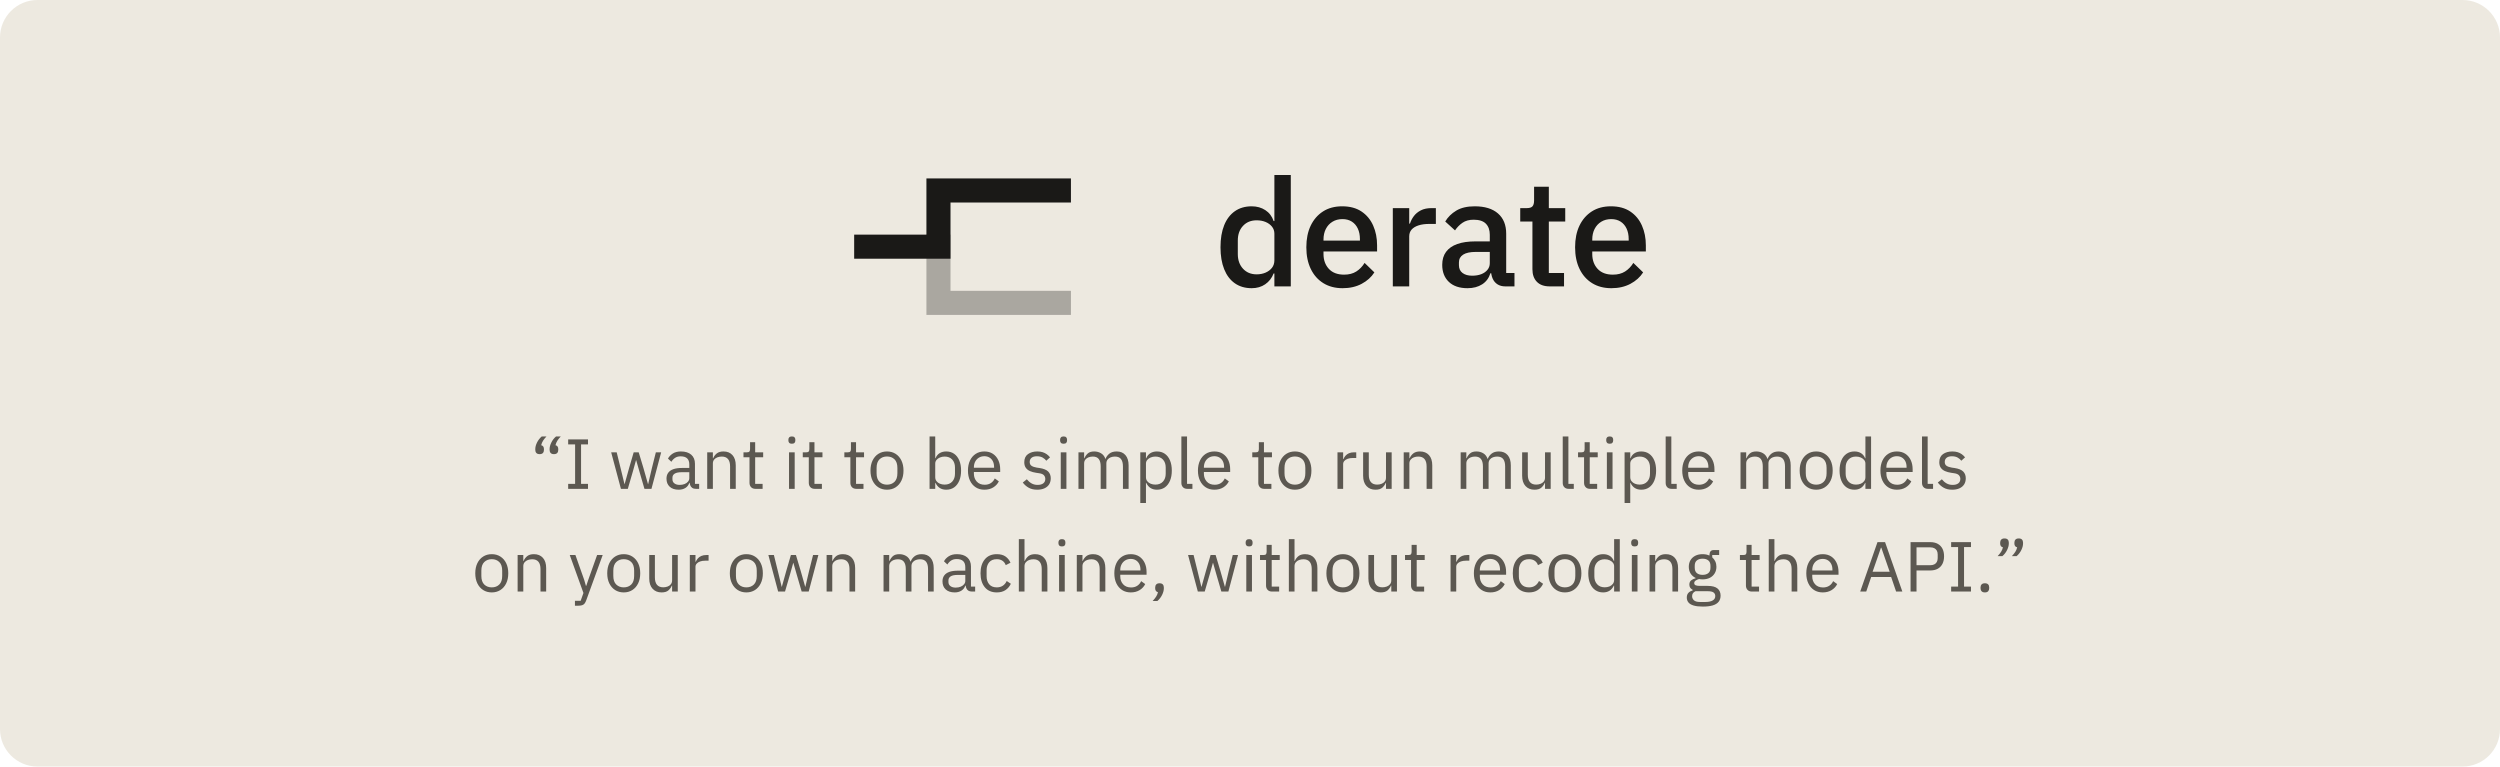
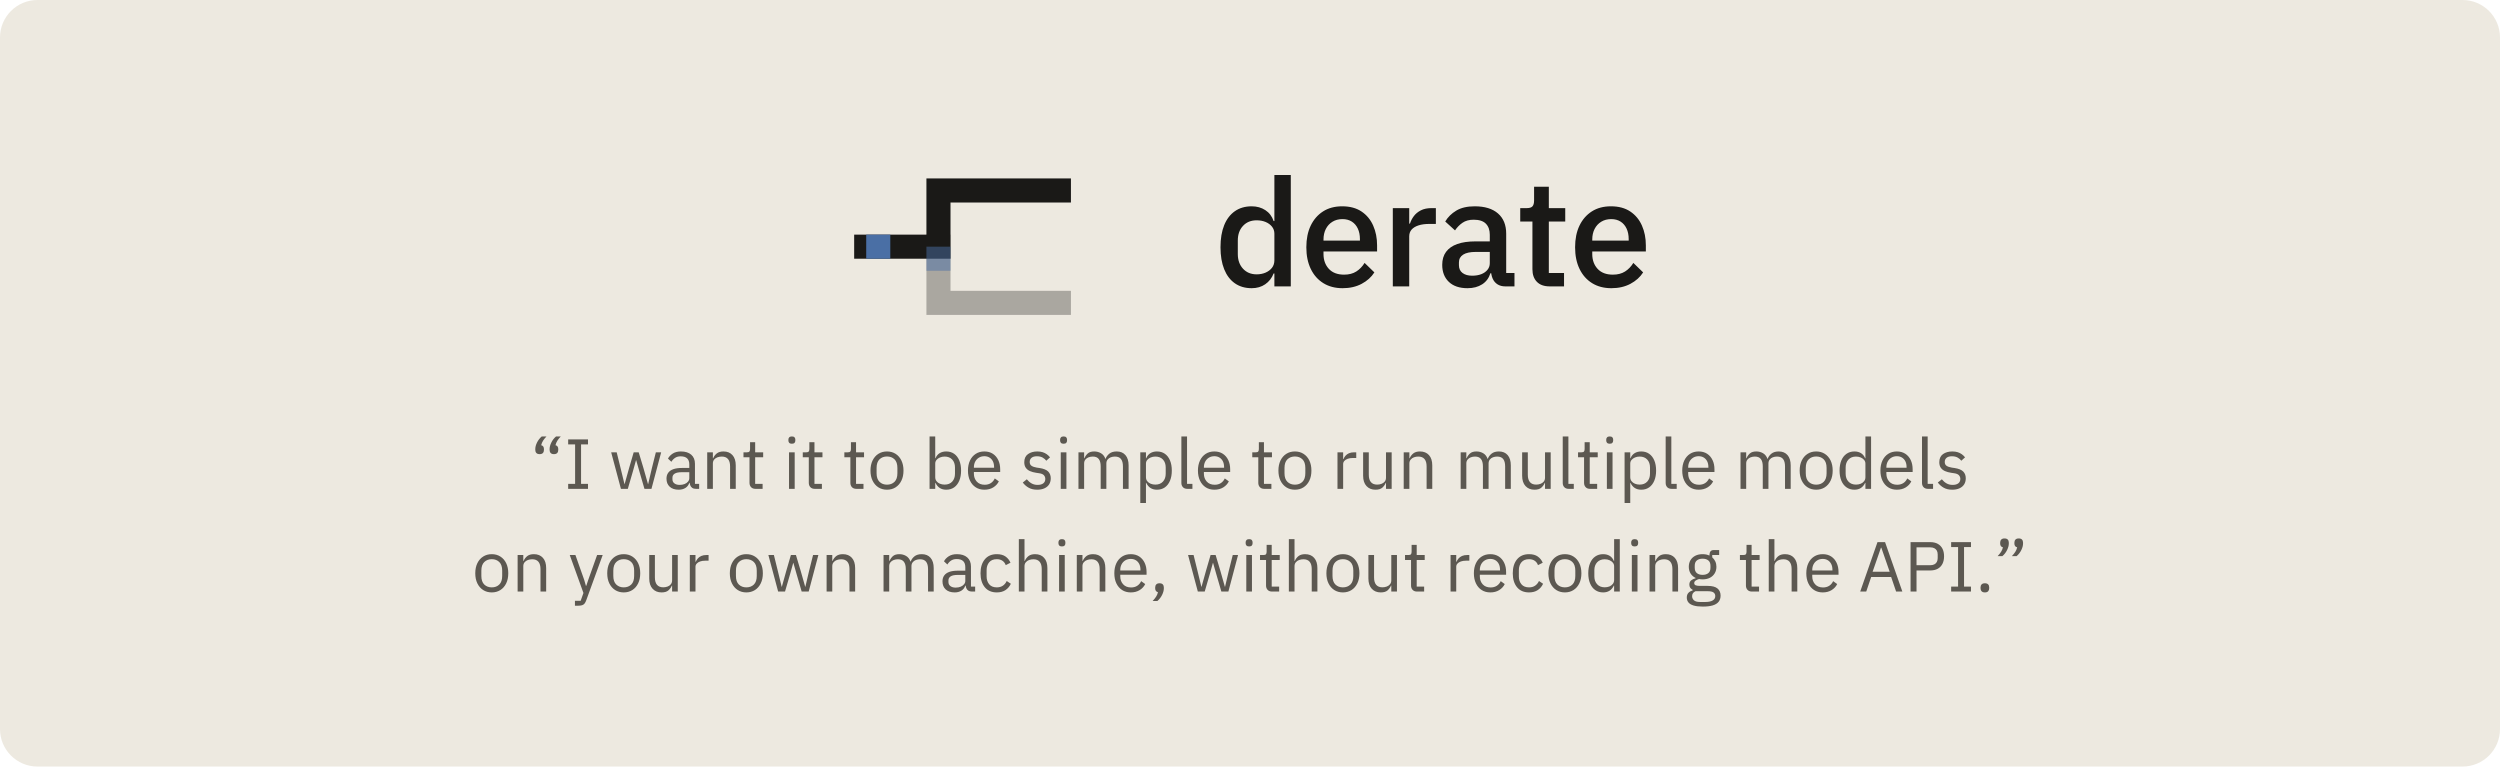
<svg xmlns="http://www.w3.org/2000/svg" viewBox="0 0 1200.0 367.95" width="1200.0" height="367.95" role="img" aria-label="derate — I want it to be simple to run multiple models on your own machine, without recoding the API.">
+   <style>@media (prefers-reduced-motion:reduce){.pulse{display:none}}</style>
  <rect width="1200.0" height="367.95" rx="18" fill="#EDE9E0" />
  <g transform="translate(410.000 84.000) scale(1.80631)">
    <g transform="translate(-5.333 -7.622) scale(1.0667)" fill="none" stroke="#1A1917" stroke-width="6" stroke-linecap="square">
      <path d="M26 25 V39 H56" opacity="0.32" />
      <path d="M8 25 H26 V11 H56" />
+       <path class="pulse" d="M26 25 V39 H56" stroke="#4A6FA5" stroke-linecap="butt" stroke-dasharray="6 44" opacity="0.5">
+         <animate attributeName="stroke-dashoffset" values="6;6;-44;-44" keyTimes="0;0.42;0.76;1" dur="5s" repeatCount="indefinite" />
+       </path>
+       <path class="pulse" d="M8 25 H26 V11 H56" stroke="#4A6FA5" stroke-linecap="butt" stroke-dasharray="6 62" opacity="1.0">
+         <animate attributeName="stroke-dashoffset" values="6;-62;-62" keyTimes="0;0.34;1" dur="5s" repeatCount="indefinite" />
+       </path>
    </g>
    <path transform="translate(95.467 29.600)" fill="#1A1917" d="M16.20 0.00V-3.44H16.00Q15.28 -1.60 13.76 -0.56Q12.24 0.48 10.16 0.48Q7.56 0.48 5.70 -0.82Q3.84 -2.12 2.86 -4.56Q1.88 -7.00 1.88 -10.40Q1.88 -13.84 2.86 -16.26Q3.84 -18.68 5.70 -19.98Q7.56 -21.28 10.16 -21.28Q12.24 -21.28 13.80 -20.26Q15.36 -19.24 16.00 -17.36H16.20V-29.60H20.56V0.00ZM11.48 -3.20Q12.80 -3.20 13.86 -3.66Q14.92 -4.12 15.56 -4.94Q16.20 -5.76 16.20 -6.96V-14.00Q16.20 -15.08 15.56 -15.88Q14.92 -16.68 13.86 -17.12Q12.80 -17.56 11.48 -17.56Q9.24 -17.56 7.86 -16.08Q6.48 -14.60 6.48 -12.20V-8.60Q6.48 -6.20 7.86 -4.70Q9.24 -3.20 11.48 -3.20ZM34.33 0.48Q31.37 0.48 29.21 -0.86Q27.05 -2.20 25.87 -4.64Q24.69 -7.08 24.69 -10.40Q24.69 -13.72 25.85 -16.14Q27.01 -18.56 29.13 -19.92Q31.25 -21.28 34.21 -21.28Q37.29 -21.28 39.35 -19.90Q41.41 -18.52 42.45 -16.16Q43.49 -13.80 43.49 -10.92V-9.28H29.25V-8.60Q29.25 -6.20 30.67 -4.66Q32.09 -3.12 34.73 -3.12Q36.65 -3.12 37.97 -3.96Q39.29 -4.80 40.17 -6.24L42.77 -3.72Q41.57 -1.84 39.39 -0.68Q37.21 0.48 34.33 0.48ZM34.29 -17.88Q32.77 -17.88 31.63 -17.18Q30.49 -16.48 29.87 -15.26Q29.25 -14.04 29.25 -12.44V-12.16H38.93V-12.56Q38.93 -14.16 38.37 -15.36Q37.81 -16.56 36.77 -17.22Q35.73 -17.88 34.29 -17.88ZM52.03 0.00H47.67V-20.80H52.03V-16.68H52.23Q52.55 -17.72 53.25 -18.66Q53.95 -19.60 55.11 -20.20Q56.27 -20.80 57.95 -20.80H59.11V-16.60H57.39Q55.67 -16.60 54.47 -16.20Q53.27 -15.80 52.65 -15.08Q52.03 -14.36 52.03 -13.28ZM80.00 0.00H77.56Q76.36 0.00 75.50 -0.54Q74.64 -1.08 74.20 -2.08Q73.76 -3.08 73.76 -4.44V-4.80L75.00 -3.48H73.60Q73.00 -1.56 71.40 -0.54Q69.80 0.48 67.52 0.48Q64.32 0.48 62.56 -1.20Q60.80 -2.88 60.80 -5.72Q60.80 -7.80 61.82 -9.18Q62.84 -10.56 64.80 -11.26Q66.76 -11.96 69.68 -11.96H73.44V-13.72Q73.44 -15.60 72.40 -16.66Q71.36 -17.72 69.16 -17.72Q67.36 -17.72 66.18 -16.90Q65.00 -16.08 64.20 -14.88L61.60 -17.24Q62.64 -19.00 64.54 -20.14Q66.44 -21.28 69.44 -21.28Q73.44 -21.28 75.62 -19.38Q77.80 -17.48 77.80 -14.00V-3.56H80.00ZM73.44 -9.16H69.76Q67.48 -9.16 66.36 -8.44Q65.24 -7.72 65.24 -6.36V-5.64Q65.24 -4.28 66.20 -3.56Q67.16 -2.84 68.76 -2.84Q70.12 -2.84 71.16 -3.24Q72.20 -3.64 72.82 -4.40Q73.44 -5.16 73.44 -6.16ZM93.17 0.00H89.37Q87.13 0.00 85.95 -1.22Q84.77 -2.44 84.77 -4.56V-17.24H81.53V-20.80H83.29Q84.37 -20.80 84.79 -21.28Q85.21 -21.76 85.21 -22.84V-26.48H89.13V-20.80H93.49V-17.24H89.13V-3.56H93.17ZM105.75 0.48Q102.79 0.48 100.63 -0.86Q98.47 -2.20 97.29 -4.64Q96.11 -7.08 96.11 -10.40Q96.11 -13.72 97.27 -16.14Q98.43 -18.56 100.55 -19.92Q102.67 -21.28 105.63 -21.28Q108.71 -21.28 110.77 -19.90Q112.83 -18.52 113.87 -16.16Q114.91 -13.80 114.91 -10.92V-9.28H100.67V-8.60Q100.67 -6.20 102.09 -4.66Q103.51 -3.12 106.15 -3.12Q108.07 -3.12 109.39 -3.96Q110.71 -4.80 111.59 -6.24L114.19 -3.72Q112.99 -1.84 110.81 -0.68Q108.63 0.48 105.75 0.48ZM105.71 -17.88Q104.19 -17.88 103.05 -17.18Q101.91 -16.48 101.29 -15.26Q100.67 -14.04 100.67 -12.44V-12.16H110.35V-12.56Q110.35 -14.16 109.79 -15.36Q109.23 -16.56 108.19 -17.22Q107.15 -17.88 105.71 -17.88Z" />
  </g>
  <path transform="translate(254.53 234.65)" fill="#5C5851" d="M4.49 -16.66Q3.43 -16.66 2.92 -17.22Q2.41 -17.78 2.41 -18.67V-19.14Q2.41 -20.54 3.23 -22.22Q4.05 -23.90 5.51 -25.16H7.79Q6.77 -24.11 6.14 -23.12Q5.51 -22.13 5.24 -20.94Q5.92 -20.81 6.24 -20.32Q6.56 -19.82 6.56 -19.14V-18.67Q6.56 -17.78 6.07 -17.22Q5.58 -16.66 4.49 -16.66ZM11.36 -16.66Q10.30 -16.66 9.79 -17.22Q9.28 -17.78 9.28 -18.67V-19.14Q9.28 -20.54 10.10 -22.22Q10.91 -23.90 12.38 -25.16H14.65Q13.63 -24.11 13.01 -23.12Q12.38 -22.13 12.10 -20.94Q12.78 -20.81 13.11 -20.32Q13.43 -19.82 13.43 -19.14V-18.67Q13.43 -17.78 12.94 -17.22Q12.44 -16.66 11.36 -16.66ZM27.71 0.00H18.19V-2.38H21.52V-21.35H18.19V-23.73H27.71V-21.35H24.38V-2.38H27.71ZM43.52 0.00 38.83 -17.54H41.48L43.35 -9.96L45.22 -2.28H45.29L47.43 -9.96L49.64 -17.54H52.05L54.33 -9.96L56.51 -2.28H56.58L58.38 -9.96L60.28 -17.54H62.83L58.17 0.00H54.81L52.36 -8.43L50.83 -13.77H50.76L49.27 -8.43L46.82 0.00ZM81.06 0.00H79.53Q78.44 0.00 77.76 -0.46Q77.08 -0.92 76.77 -1.73Q76.47 -2.55 76.47 -3.60V-3.84L77.52 -2.86H76.33Q75.79 -1.26 74.44 -0.42Q73.10 0.41 71.26 0.41Q68.48 0.41 66.93 -1.02Q65.38 -2.45 65.38 -4.90Q65.38 -6.56 66.20 -7.70Q67.01 -8.84 68.66 -9.44Q70.31 -10.03 72.86 -10.03H76.33V-11.76Q76.33 -13.63 75.31 -14.62Q74.29 -15.61 72.18 -15.61Q70.62 -15.61 69.53 -14.89Q68.44 -14.18 67.73 -12.99L66.10 -14.52Q66.81 -15.91 68.37 -16.93Q69.94 -17.95 72.32 -17.95Q75.48 -17.95 77.27 -16.39Q79.05 -14.82 79.05 -12.04V-2.38H81.06ZM76.33 -7.99H72.73Q70.41 -7.99 69.33 -7.31Q68.24 -6.63 68.24 -5.34V-4.62Q68.24 -3.33 69.19 -2.62Q70.14 -1.90 71.71 -1.90Q73.07 -1.90 74.10 -2.33Q75.14 -2.75 75.73 -3.49Q76.33 -4.22 76.33 -5.10ZM87.65 0.00H84.93V-17.54H87.65V-14.69H87.79Q88.43 -16.18 89.61 -17.07Q90.78 -17.95 92.75 -17.95Q95.47 -17.95 97.05 -16.20Q98.63 -14.45 98.63 -11.25V0.00H95.91V-10.78Q95.91 -13.12 94.91 -14.31Q93.91 -15.50 91.94 -15.50Q90.85 -15.50 89.86 -15.15Q88.88 -14.79 88.26 -14.04Q87.65 -13.29 87.65 -12.17ZM111.52 0.00H108.12Q106.73 0.00 105.98 -0.82Q105.23 -1.63 105.23 -2.89V-15.16H102.34V-17.54H103.97Q104.86 -17.54 105.18 -17.90Q105.50 -18.26 105.50 -19.14V-22.41H107.95V-17.54H111.79V-15.16H107.95V-2.38H111.52ZM125.56 -21.66Q124.71 -21.66 124.30 -22.08Q123.90 -22.51 123.90 -23.19V-23.63Q123.90 -24.31 124.30 -24.73Q124.71 -25.16 125.56 -25.16Q126.45 -25.16 126.84 -24.73Q127.23 -24.31 127.23 -23.63V-23.19Q127.23 -22.51 126.84 -22.08Q126.45 -21.66 125.56 -21.66ZM124.20 0.00V-17.54H126.92V0.00ZM139.98 0.00H136.58Q135.18 0.00 134.44 -0.82Q133.69 -1.63 133.69 -2.89V-15.16H130.80V-17.54H132.43Q133.31 -17.54 133.64 -17.90Q133.96 -18.26 133.96 -19.14V-22.41H136.41V-17.54H140.25V-15.16H136.41V-2.38H139.98ZM159.94 0.00H156.54Q155.14 0.00 154.39 -0.82Q153.65 -1.63 153.65 -2.89V-15.16H150.76V-17.54H152.39Q153.27 -17.54 153.60 -17.90Q153.92 -18.26 153.92 -19.14V-22.41H156.37V-17.54H160.21V-15.16H156.37V-2.38H159.94ZM171.22 0.41Q168.88 0.41 167.09 -0.73Q165.31 -1.87 164.31 -3.93Q163.30 -5.98 163.30 -8.77Q163.30 -11.56 164.31 -13.62Q165.31 -15.67 167.09 -16.81Q168.88 -17.95 171.22 -17.95Q173.57 -17.95 175.36 -16.81Q177.14 -15.67 178.14 -13.62Q179.15 -11.56 179.15 -8.77Q179.15 -5.98 178.14 -3.93Q177.14 -1.87 175.36 -0.73Q173.57 0.41 171.22 0.41ZM171.22 -2.01Q173.43 -2.01 174.83 -3.37Q176.22 -4.73 176.22 -7.51V-10.03Q176.22 -12.82 174.83 -14.18Q173.43 -15.54 171.22 -15.54Q169.05 -15.54 167.64 -14.18Q166.23 -12.82 166.23 -10.03V-7.51Q166.23 -4.73 167.64 -3.37Q169.05 -2.01 171.22 -2.01ZM191.66 0.00V-25.16H194.38V-14.69H194.51Q195.19 -16.35 196.52 -17.15Q197.85 -17.95 199.65 -17.95Q201.86 -17.95 203.46 -16.83Q205.05 -15.71 205.92 -13.65Q206.79 -11.59 206.79 -8.77Q206.79 -5.98 205.92 -3.91Q205.05 -1.84 203.46 -0.71Q201.86 0.41 199.65 0.41Q197.85 0.41 196.57 -0.41Q195.30 -1.22 194.51 -2.86H194.38V0.00ZM198.90 -2.04Q201.21 -2.04 202.54 -3.49Q203.86 -4.93 203.86 -7.28V-10.27Q203.86 -12.61 202.54 -14.06Q201.21 -15.50 198.90 -15.50Q197.68 -15.50 196.64 -15.06Q195.60 -14.62 194.99 -13.87Q194.38 -13.12 194.38 -12.14V-5.61Q194.38 -4.49 194.99 -3.69Q195.60 -2.89 196.64 -2.46Q197.68 -2.04 198.90 -2.04ZM217.97 0.41Q215.59 0.41 213.83 -0.73Q212.06 -1.87 211.07 -3.93Q210.09 -5.98 210.09 -8.77Q210.09 -11.56 211.07 -13.62Q212.06 -15.67 213.83 -16.81Q215.59 -17.95 217.97 -17.95Q220.32 -17.95 222.02 -16.85Q223.72 -15.74 224.64 -13.80Q225.56 -11.87 225.56 -9.38V-8.09H212.94V-7.28Q212.94 -5.00 214.32 -3.49Q215.70 -1.97 218.14 -1.97Q219.81 -1.97 221.05 -2.75Q222.29 -3.54 222.97 -5.00L224.91 -3.60Q224.06 -1.84 222.26 -0.71Q220.46 0.41 217.97 0.41ZM217.97 -15.67Q216.51 -15.67 215.37 -14.99Q214.23 -14.31 213.59 -13.11Q212.94 -11.90 212.94 -10.37V-10.13H222.63V-10.51Q222.63 -12.07 222.05 -13.23Q221.48 -14.38 220.42 -15.03Q219.37 -15.67 217.97 -15.67ZM243.34 0.41Q240.92 0.41 239.26 -0.53Q237.59 -1.46 236.40 -3.03L238.34 -4.59Q239.36 -3.33 240.62 -2.62Q241.88 -1.90 243.54 -1.90Q245.28 -1.90 246.25 -2.65Q247.21 -3.40 247.21 -4.76Q247.21 -5.78 246.55 -6.53Q245.89 -7.28 244.15 -7.51L242.76 -7.72Q241.16 -7.96 239.87 -8.52Q238.58 -9.08 237.85 -10.12Q237.12 -11.15 237.12 -12.78Q237.12 -15.40 238.90 -16.68Q240.69 -17.95 243.37 -17.95Q244.80 -17.95 245.91 -17.61Q247.01 -17.27 247.89 -16.64Q248.78 -16.01 249.49 -15.13L247.69 -13.50Q247.11 -14.31 245.99 -14.98Q244.87 -15.64 243.17 -15.64Q241.50 -15.64 240.62 -14.91Q239.73 -14.18 239.73 -12.92Q239.73 -11.66 240.60 -11.07Q241.47 -10.47 243.10 -10.20L244.46 -10.00Q247.38 -9.55 248.61 -8.31Q249.83 -7.07 249.83 -5.07Q249.83 -3.37 249.05 -2.14Q248.27 -0.92 246.81 -0.26Q245.34 0.41 243.34 0.41ZM255.99 -21.66Q255.14 -21.66 254.73 -22.08Q254.32 -22.51 254.32 -23.19V-23.63Q254.32 -24.31 254.73 -24.73Q255.14 -25.16 255.99 -25.16Q256.87 -25.16 257.26 -24.73Q257.65 -24.31 257.65 -23.63V-23.19Q257.65 -22.51 257.26 -22.08Q256.87 -21.66 255.99 -21.66ZM254.63 0.00V-17.54H257.35V0.00ZM265.85 0.00H263.13V-17.54H265.85V-14.69H265.98Q266.56 -16.05 267.61 -17.00Q268.67 -17.95 270.71 -17.95Q272.44 -17.95 273.90 -17.12Q275.37 -16.29 276.08 -14.38H276.15Q276.62 -15.81 277.93 -16.88Q279.24 -17.95 281.49 -17.95Q284.17 -17.95 285.68 -16.20Q287.20 -14.45 287.20 -11.25V0.00H284.48V-10.78Q284.48 -13.09 283.56 -14.30Q282.64 -15.50 280.64 -15.50Q279.58 -15.50 278.63 -15.15Q277.68 -14.79 277.10 -14.04Q276.52 -13.29 276.52 -12.17V0.00H273.80V-10.78Q273.80 -13.12 272.88 -14.31Q271.97 -15.50 270.03 -15.50Q268.97 -15.50 268.00 -15.15Q267.04 -14.79 266.44 -14.04Q265.85 -13.29 265.85 -12.17ZM292.81 6.80V-17.54H295.53V-14.69H295.66Q296.34 -16.35 297.67 -17.15Q299.00 -17.95 300.80 -17.95Q303.01 -17.95 304.61 -16.83Q306.20 -15.71 307.07 -13.65Q307.94 -11.59 307.94 -8.77Q307.94 -5.98 307.07 -3.91Q306.20 -1.84 304.61 -0.71Q303.01 0.41 300.80 0.41Q299.00 0.41 297.72 -0.41Q296.45 -1.22 295.66 -2.86H295.53V6.80ZM300.05 -2.04Q302.36 -2.04 303.69 -3.49Q305.01 -4.93 305.01 -7.28V-10.27Q305.01 -12.61 303.69 -14.06Q302.36 -15.50 300.05 -15.50Q298.83 -15.50 297.79 -15.06Q296.75 -14.62 296.14 -13.87Q295.53 -13.12 295.53 -12.14V-5.61Q295.53 -4.49 296.14 -3.69Q296.75 -2.89 297.79 -2.46Q298.83 -2.04 300.05 -2.04ZM317.83 0.00H315.42Q314.02 0.00 313.28 -0.80Q312.53 -1.60 312.53 -2.82V-25.16H315.25V-2.38H317.83ZM328.37 0.41Q325.99 0.41 324.22 -0.73Q322.46 -1.87 321.47 -3.93Q320.48 -5.98 320.48 -8.77Q320.48 -11.56 321.47 -13.62Q322.46 -15.67 324.22 -16.81Q325.99 -17.95 328.37 -17.95Q330.72 -17.95 332.42 -16.85Q334.12 -15.74 335.04 -13.80Q335.95 -11.87 335.95 -9.38V-8.09H323.34V-7.28Q323.34 -5.00 324.72 -3.49Q326.09 -1.97 328.54 -1.97Q330.21 -1.97 331.45 -2.75Q332.69 -3.54 333.37 -5.00L335.31 -3.60Q334.46 -1.84 332.66 -0.71Q330.85 0.41 328.37 0.41ZM328.37 -15.67Q326.91 -15.67 325.77 -14.99Q324.63 -14.31 323.99 -13.11Q323.34 -11.90 323.34 -10.37V-10.13H333.03V-10.51Q333.03 -12.07 332.45 -13.23Q331.87 -14.38 330.82 -15.03Q329.77 -15.67 328.37 -15.67ZM355.74 0.00H352.34Q350.95 0.00 350.20 -0.82Q349.45 -1.63 349.45 -2.89V-15.16H346.56V-17.54H348.19Q349.08 -17.54 349.40 -17.90Q349.72 -18.26 349.72 -19.14V-22.41H352.17V-17.54H356.01V-15.16H352.17V-2.38H355.74ZM367.03 0.41Q364.68 0.41 362.90 -0.73Q361.11 -1.87 360.11 -3.93Q359.11 -5.98 359.11 -8.77Q359.11 -11.56 360.11 -13.62Q361.11 -15.67 362.90 -16.81Q364.68 -17.95 367.03 -17.95Q369.38 -17.95 371.16 -16.81Q372.95 -15.67 373.95 -13.62Q374.95 -11.56 374.95 -8.77Q374.95 -5.98 373.95 -3.93Q372.95 -1.87 371.16 -0.73Q369.38 0.41 367.03 0.41ZM367.03 -2.01Q369.24 -2.01 370.63 -3.37Q372.03 -4.73 372.03 -7.51V-10.03Q372.03 -12.82 370.63 -14.18Q369.24 -15.54 367.03 -15.54Q364.85 -15.54 363.44 -14.18Q362.03 -12.82 362.03 -10.03V-7.51Q362.03 -4.73 363.44 -3.37Q364.85 -2.01 367.03 -2.01ZM390.18 0.00H387.46V-17.54H390.18V-14.31H390.35Q390.66 -15.16 391.31 -15.90Q391.95 -16.63 392.97 -17.09Q393.99 -17.54 395.42 -17.54H396.47V-14.82H394.88Q393.41 -14.82 392.36 -14.43Q391.31 -14.04 390.75 -13.40Q390.18 -12.75 390.18 -11.90ZM410.75 0.00V-2.86H410.62Q410.11 -1.60 409.00 -0.59Q407.90 0.41 405.69 0.41Q403.00 0.41 401.39 -1.34Q399.77 -3.09 399.77 -6.29V-17.54H402.49V-6.77Q402.49 -4.42 403.51 -3.23Q404.53 -2.04 406.50 -2.04Q407.59 -2.04 408.56 -2.40Q409.53 -2.75 410.14 -3.50Q410.75 -4.25 410.75 -5.41V-17.54H413.47V0.00ZM421.97 0.00H419.25V-17.54H421.97V-14.69H422.11Q422.76 -16.18 423.93 -17.07Q425.10 -17.95 427.07 -17.95Q429.79 -17.95 431.38 -16.20Q432.96 -14.45 432.96 -11.25V0.00H430.24V-10.78Q430.24 -13.12 429.23 -14.31Q428.23 -15.50 426.26 -15.50Q425.17 -15.50 424.18 -15.15Q423.20 -14.79 422.59 -14.04Q421.97 -13.29 421.97 -12.17ZM449.31 0.00H446.59V-17.54H449.31V-14.69H449.45Q450.02 -16.05 451.08 -17.00Q452.13 -17.95 454.17 -17.95Q455.91 -17.95 457.37 -17.12Q458.83 -16.29 459.54 -14.38H459.61Q460.09 -15.81 461.40 -16.88Q462.71 -17.95 464.95 -17.95Q467.64 -17.95 469.15 -16.20Q470.66 -14.45 470.66 -11.25V0.00H467.94V-10.78Q467.94 -13.09 467.02 -14.30Q466.11 -15.50 464.10 -15.50Q463.05 -15.50 462.09 -15.15Q461.14 -14.79 460.56 -14.04Q459.99 -13.29 459.99 -12.17V0.00H457.27V-10.78Q457.27 -13.12 456.35 -14.31Q455.43 -15.50 453.49 -15.50Q452.44 -15.50 451.47 -15.15Q450.50 -14.79 449.91 -14.04Q449.31 -13.29 449.31 -12.17ZM487.08 0.00V-2.86H486.95Q486.44 -1.60 485.33 -0.59Q484.23 0.41 482.02 0.41Q479.33 0.41 477.72 -1.34Q476.10 -3.09 476.10 -6.29V-17.54H478.82V-6.77Q478.82 -4.42 479.84 -3.23Q480.86 -2.04 482.83 -2.04Q483.92 -2.04 484.89 -2.40Q485.86 -2.75 486.47 -3.50Q487.08 -4.25 487.08 -5.41V-17.54H489.80V0.00ZM500.89 0.00H498.47Q497.08 0.00 496.33 -0.80Q495.58 -1.60 495.58 -2.82V-25.16H498.30V-2.38H500.89ZM512.11 0.00H508.71Q507.31 0.00 506.57 -0.82Q505.82 -1.63 505.82 -2.89V-15.16H502.93V-17.54H504.56Q505.44 -17.54 505.77 -17.90Q506.09 -18.26 506.09 -19.14V-22.41H508.54V-17.54H512.38V-15.16H508.54V-2.38H512.11ZM518.13 -21.66Q517.28 -21.66 516.87 -22.08Q516.46 -22.51 516.46 -23.19V-23.63Q516.46 -24.31 516.87 -24.73Q517.28 -25.16 518.13 -25.16Q519.01 -25.16 519.40 -24.73Q519.79 -24.31 519.79 -23.63V-23.19Q519.79 -22.51 519.40 -22.08Q519.01 -21.66 518.13 -21.66ZM516.77 0.00V-17.54H519.49V0.00ZM525.27 6.80V-17.54H527.99V-14.69H528.12Q528.80 -16.35 530.13 -17.15Q531.45 -17.95 533.26 -17.95Q535.47 -17.95 537.06 -16.83Q538.66 -15.71 539.53 -13.65Q540.40 -11.59 540.40 -8.77Q540.40 -5.98 539.53 -3.91Q538.66 -1.84 537.06 -0.71Q535.47 0.41 533.26 0.41Q531.45 0.41 530.18 -0.41Q528.90 -1.22 528.12 -2.86H527.99V6.80ZM532.51 -2.04Q534.82 -2.04 536.15 -3.49Q537.47 -4.93 537.47 -7.28V-10.27Q537.47 -12.61 536.15 -14.06Q534.82 -15.50 532.51 -15.50Q531.28 -15.50 530.25 -15.06Q529.21 -14.62 528.60 -13.87Q527.99 -13.12 527.99 -12.14V-5.61Q527.99 -4.49 528.60 -3.69Q529.21 -2.89 530.25 -2.46Q531.28 -2.04 532.51 -2.04ZM550.29 0.00H547.88Q546.48 0.00 545.73 -0.80Q544.99 -1.60 544.99 -2.82V-25.16H547.71V-2.38H550.29ZM560.83 0.41Q558.45 0.41 556.68 -0.73Q554.91 -1.87 553.93 -3.93Q552.94 -5.98 552.94 -8.77Q552.94 -11.56 553.93 -13.62Q554.91 -15.67 556.68 -16.81Q558.45 -17.95 560.83 -17.95Q563.18 -17.95 564.88 -16.85Q566.58 -15.74 567.49 -13.80Q568.41 -11.87 568.41 -9.38V-8.09H555.80V-7.28Q555.80 -5.00 557.18 -3.49Q558.55 -1.97 561.00 -1.97Q562.67 -1.97 563.91 -2.75Q565.15 -3.54 565.83 -5.00L567.77 -3.60Q566.92 -1.84 565.11 -0.71Q563.31 0.41 560.83 0.41ZM560.83 -15.67Q559.37 -15.67 558.23 -14.99Q557.09 -14.31 556.44 -13.11Q555.80 -11.90 555.80 -10.37V-10.13H565.49V-10.51Q565.49 -12.07 564.91 -13.23Q564.33 -14.38 563.28 -15.03Q562.22 -15.67 560.83 -15.67ZM583.64 0.00H580.92V-17.54H583.64V-14.69H583.78Q584.36 -16.05 585.41 -17.00Q586.47 -17.95 588.51 -17.95Q590.24 -17.95 591.70 -17.12Q593.16 -16.29 593.88 -14.38H593.95Q594.42 -15.81 595.73 -16.88Q597.04 -17.95 599.28 -17.95Q601.97 -17.95 603.48 -16.20Q605.00 -14.45 605.00 -11.25V0.00H602.28V-10.78Q602.28 -13.09 601.36 -14.30Q600.44 -15.50 598.43 -15.50Q597.38 -15.50 596.43 -15.15Q595.48 -14.79 594.90 -14.04Q594.32 -13.29 594.32 -12.17V0.00H591.60V-10.78Q591.60 -13.12 590.68 -14.31Q589.76 -15.50 587.83 -15.50Q586.77 -15.50 585.80 -15.15Q584.83 -14.79 584.24 -14.04Q583.64 -13.29 583.64 -12.17ZM617.24 0.41Q614.89 0.41 613.11 -0.73Q611.32 -1.87 610.32 -3.93Q609.31 -5.98 609.31 -8.77Q609.31 -11.56 610.32 -13.62Q611.32 -15.67 613.11 -16.81Q614.89 -17.95 617.24 -17.95Q619.58 -17.95 621.37 -16.81Q623.15 -15.67 624.16 -13.62Q625.16 -11.56 625.16 -8.77Q625.16 -5.98 624.16 -3.93Q623.15 -1.87 621.37 -0.73Q619.58 0.41 617.24 0.41ZM617.24 -2.01Q619.45 -2.01 620.84 -3.37Q622.23 -4.73 622.23 -7.51V-10.03Q622.23 -12.82 620.84 -14.18Q619.45 -15.54 617.24 -15.54Q615.06 -15.54 613.65 -14.18Q612.24 -12.82 612.24 -10.03V-7.51Q612.24 -4.73 613.65 -3.37Q615.06 -2.01 617.24 -2.01ZM640.87 0.00V-2.86H640.73Q639.95 -1.22 638.67 -0.41Q637.40 0.41 635.60 0.41Q633.42 0.41 631.81 -0.71Q630.19 -1.84 629.32 -3.91Q628.46 -5.98 628.46 -8.77Q628.46 -11.59 629.32 -13.65Q630.19 -15.71 631.81 -16.83Q633.42 -17.95 635.60 -17.95Q637.40 -17.95 638.72 -17.15Q640.05 -16.35 640.73 -14.69H640.87V-25.16H643.59V0.00ZM636.34 -2.04Q637.60 -2.04 638.62 -2.46Q639.64 -2.89 640.25 -3.69Q640.87 -4.49 640.87 -5.61V-12.14Q640.87 -13.12 640.25 -13.87Q639.64 -14.62 638.62 -15.06Q637.60 -15.50 636.34 -15.50Q634.07 -15.50 632.72 -14.06Q631.38 -12.61 631.38 -10.27V-7.28Q631.38 -4.93 632.72 -3.49Q634.07 -2.04 636.34 -2.04ZM655.96 0.41Q653.58 0.41 651.81 -0.73Q650.05 -1.87 649.06 -3.93Q648.07 -5.98 648.07 -8.77Q648.07 -11.56 649.06 -13.62Q650.05 -15.67 651.81 -16.81Q653.58 -17.95 655.96 -17.95Q658.31 -17.95 660.01 -16.85Q661.71 -15.74 662.63 -13.80Q663.54 -11.87 663.54 -9.38V-8.09H650.93V-7.28Q650.93 -5.00 652.31 -3.49Q653.68 -1.97 656.13 -1.97Q657.80 -1.97 659.04 -2.75Q660.28 -3.54 660.96 -5.00L662.90 -3.60Q662.05 -1.84 660.25 -0.71Q658.44 0.41 655.96 0.41ZM655.96 -15.67Q654.50 -15.67 653.36 -14.99Q652.22 -14.31 651.58 -13.11Q650.93 -11.90 650.93 -10.37V-10.13H660.62V-10.51Q660.62 -12.07 660.04 -13.23Q659.46 -14.38 658.41 -15.03Q657.36 -15.67 655.96 -15.67ZM673.34 0.00H670.92Q669.53 0.00 668.78 -0.80Q668.03 -1.60 668.03 -2.82V-25.16H670.75V-2.38H673.34ZM682.55 0.41Q680.14 0.41 678.47 -0.53Q676.80 -1.46 675.61 -3.03L677.55 -4.59Q678.57 -3.33 679.83 -2.62Q681.09 -1.90 682.75 -1.90Q684.49 -1.90 685.46 -2.65Q686.43 -3.40 686.43 -4.76Q686.43 -5.78 685.76 -6.53Q685.10 -7.28 683.37 -7.51L681.97 -7.72Q680.37 -7.96 679.08 -8.52Q677.79 -9.08 677.06 -10.12Q676.33 -11.15 676.33 -12.78Q676.33 -15.40 678.11 -16.68Q679.90 -17.95 682.58 -17.95Q684.01 -17.95 685.12 -17.61Q686.22 -17.27 687.11 -16.64Q687.99 -16.01 688.70 -15.13L686.90 -13.50Q686.32 -14.31 685.20 -14.98Q684.08 -15.64 682.38 -15.64Q680.71 -15.64 679.83 -14.91Q678.95 -14.18 678.95 -12.92Q678.95 -11.66 679.81 -11.07Q680.68 -10.47 682.31 -10.20L683.67 -10.00Q686.60 -9.55 687.82 -8.31Q689.04 -7.07 689.04 -5.07Q689.04 -3.37 688.26 -2.14Q687.48 -0.92 686.02 -0.26Q684.56 0.41 682.55 0.41Z" />
  <path transform="translate(226.53 283.95)" fill="#5C5851" d="M9.52 0.41Q7.17 0.41 5.39 -0.73Q3.60 -1.87 2.60 -3.93Q1.60 -5.98 1.60 -8.77Q1.60 -11.56 2.60 -13.62Q3.60 -15.67 5.39 -16.81Q7.17 -17.95 9.52 -17.95Q11.87 -17.95 13.65 -16.81Q15.44 -15.67 16.44 -13.62Q17.44 -11.56 17.44 -8.77Q17.44 -5.98 16.44 -3.93Q15.44 -1.87 13.65 -0.73Q11.87 0.41 9.52 0.41ZM9.52 -2.01Q11.73 -2.01 13.12 -3.37Q14.52 -4.73 14.52 -7.51V-10.03Q14.52 -12.82 13.12 -14.18Q11.73 -15.54 9.52 -15.54Q7.34 -15.54 5.93 -14.18Q4.52 -12.82 4.52 -10.03V-7.51Q4.52 -4.73 5.93 -3.37Q7.34 -2.01 9.52 -2.01ZM24.65 0.00H21.93V-17.54H24.65V-14.69H24.79Q25.43 -16.18 26.61 -17.07Q27.78 -17.95 29.75 -17.95Q32.47 -17.95 34.05 -16.20Q35.63 -14.45 35.63 -11.25V0.00H32.91V-10.78Q32.91 -13.12 31.91 -14.31Q30.91 -15.50 28.93 -15.50Q27.85 -15.50 26.86 -15.15Q25.87 -14.79 25.26 -14.04Q24.65 -13.29 24.65 -12.17ZM55.83 -5.61 60.08 -17.54H62.76L54.91 4.08Q54.54 5.13 54.08 5.73Q53.62 6.32 52.87 6.56Q52.12 6.80 50.83 6.80H49.44V4.42H52.19L53.52 0.68L46.95 -17.54H49.67L53.89 -5.61L54.71 -2.75H54.88ZM72.86 0.41Q70.52 0.41 68.73 -0.73Q66.95 -1.87 65.94 -3.93Q64.94 -5.98 64.94 -8.77Q64.94 -11.56 65.94 -13.62Q66.95 -15.67 68.73 -16.81Q70.52 -17.95 72.86 -17.95Q75.21 -17.95 76.99 -16.81Q78.78 -15.67 79.78 -13.62Q80.78 -11.56 80.78 -8.77Q80.78 -5.98 79.78 -3.93Q78.78 -1.87 76.99 -0.73Q75.21 0.41 72.86 0.41ZM72.86 -2.01Q75.07 -2.01 76.47 -3.37Q77.86 -4.73 77.86 -7.51V-10.03Q77.86 -12.82 76.47 -14.18Q75.07 -15.54 72.86 -15.54Q70.69 -15.54 69.28 -14.18Q67.86 -12.82 67.86 -10.03V-7.51Q67.86 -4.73 69.28 -3.37Q70.69 -2.01 72.86 -2.01ZM96.08 0.00V-2.86H95.95Q95.44 -1.60 94.33 -0.59Q93.23 0.41 91.02 0.41Q88.33 0.41 86.72 -1.34Q85.10 -3.09 85.10 -6.29V-17.54H87.82V-6.77Q87.82 -4.42 88.84 -3.23Q89.86 -2.04 91.83 -2.04Q92.92 -2.04 93.89 -2.40Q94.86 -2.75 95.47 -3.50Q96.08 -4.25 96.08 -5.41V-17.54H98.80V0.00ZM107.30 0.00H104.58V-17.54H107.30V-14.31H107.47Q107.78 -15.16 108.43 -15.90Q109.07 -16.63 110.09 -17.09Q111.11 -17.54 112.54 -17.54H113.59V-14.82H112.00Q110.53 -14.82 109.48 -14.43Q108.43 -14.04 107.87 -13.40Q107.30 -12.75 107.30 -11.90ZM131.72 0.41Q129.37 0.41 127.59 -0.73Q125.80 -1.87 124.80 -3.93Q123.79 -5.98 123.79 -8.77Q123.79 -11.56 124.80 -13.62Q125.80 -15.67 127.59 -16.81Q129.37 -17.95 131.72 -17.95Q134.06 -17.95 135.85 -16.81Q137.63 -15.67 138.63 -13.62Q139.64 -11.56 139.64 -8.77Q139.64 -5.98 138.63 -3.93Q137.63 -1.87 135.85 -0.73Q134.06 0.41 131.72 0.41ZM131.72 -2.01Q133.93 -2.01 135.32 -3.37Q136.71 -4.73 136.71 -7.51V-10.03Q136.71 -12.82 135.32 -14.18Q133.93 -15.54 131.72 -15.54Q129.54 -15.54 128.13 -14.18Q126.72 -12.82 126.72 -10.03V-7.51Q126.72 -4.73 128.13 -3.37Q129.54 -2.01 131.72 -2.01ZM146.98 0.00 142.29 -17.54H144.94L146.81 -9.96L148.68 -2.28H148.75L150.89 -9.96L153.10 -17.54H155.52L157.79 -9.96L159.97 -2.28H160.04L161.84 -9.96L163.74 -17.54H166.29L161.64 0.00H158.27L155.82 -8.43L154.29 -13.77H154.22L152.73 -8.43L150.28 0.00ZM172.96 0.00H170.24V-17.54H172.96V-14.69H173.09Q173.74 -16.18 174.91 -17.07Q176.09 -17.95 178.06 -17.95Q180.78 -17.95 182.36 -16.20Q183.94 -14.45 183.94 -11.25V0.00H181.22V-10.78Q181.22 -13.12 180.22 -14.31Q179.21 -15.50 177.24 -15.50Q176.15 -15.50 175.17 -15.15Q174.18 -14.79 173.57 -14.04Q172.96 -13.29 172.96 -12.17ZM200.29 0.00H197.57V-17.54H200.29V-14.69H200.43Q201.01 -16.05 202.06 -17.00Q203.12 -17.95 205.16 -17.95Q206.89 -17.95 208.35 -17.12Q209.81 -16.29 210.53 -14.38H210.60Q211.07 -15.81 212.38 -16.88Q213.69 -17.95 215.93 -17.95Q218.62 -17.95 220.13 -16.20Q221.65 -14.45 221.65 -11.25V0.00H218.93V-10.78Q218.93 -13.09 218.01 -14.30Q217.09 -15.50 215.08 -15.50Q214.03 -15.50 213.08 -15.15Q212.13 -14.79 211.55 -14.04Q210.97 -13.29 210.97 -12.17V0.00H208.25V-10.78Q208.25 -13.12 207.33 -14.31Q206.41 -15.50 204.48 -15.50Q203.42 -15.50 202.45 -15.15Q201.48 -14.79 200.89 -14.04Q200.29 -13.29 200.29 -12.17ZM241.54 0.00H240.01Q238.92 0.00 238.24 -0.46Q237.56 -0.92 237.25 -1.73Q236.95 -2.55 236.95 -3.60V-3.84L238.00 -2.86H236.81Q236.27 -1.26 234.92 -0.42Q233.58 0.41 231.74 0.41Q228.96 0.41 227.41 -1.02Q225.86 -2.45 225.86 -4.90Q225.86 -6.56 226.68 -7.70Q227.49 -8.84 229.14 -9.44Q230.79 -10.03 233.34 -10.03H236.81V-11.76Q236.81 -13.63 235.79 -14.62Q234.77 -15.61 232.66 -15.61Q231.10 -15.61 230.01 -14.89Q228.92 -14.18 228.21 -12.99L226.58 -14.52Q227.29 -15.91 228.85 -16.93Q230.42 -17.95 232.80 -17.95Q235.96 -17.95 237.74 -16.39Q239.53 -14.82 239.53 -12.04V-2.38H241.54ZM236.81 -7.99H233.21Q230.89 -7.99 229.81 -7.31Q228.72 -6.63 228.72 -5.34V-4.62Q228.72 -3.33 229.67 -2.62Q230.62 -1.90 232.19 -1.90Q233.55 -1.90 234.58 -2.33Q235.62 -2.75 236.21 -3.49Q236.81 -4.22 236.81 -5.10ZM251.94 0.41Q248.23 0.41 246.18 -2.07Q244.12 -4.56 244.12 -8.77Q244.12 -12.99 246.18 -15.47Q248.23 -17.95 251.94 -17.95Q254.56 -17.95 256.16 -16.80Q257.75 -15.64 258.50 -13.84L256.22 -12.68Q255.75 -14.04 254.64 -14.79Q253.54 -15.54 251.94 -15.54Q249.53 -15.54 248.28 -14.06Q247.04 -12.58 247.04 -10.27V-7.28Q247.04 -5.00 248.28 -3.50Q249.53 -2.01 251.94 -2.01Q253.61 -2.01 254.80 -2.79Q255.99 -3.57 256.70 -5.07L258.67 -3.74Q257.82 -1.87 256.14 -0.73Q254.46 0.41 251.94 0.41ZM262.51 0.00V-25.16H265.23V-14.69H265.37Q266.02 -16.18 267.19 -17.07Q268.36 -17.95 270.33 -17.95Q273.05 -17.95 274.63 -16.20Q276.22 -14.45 276.22 -11.25V0.00H273.50V-10.78Q273.50 -13.12 272.49 -14.31Q271.49 -15.50 269.52 -15.50Q268.43 -15.50 267.44 -15.15Q266.46 -14.79 265.85 -14.04Q265.23 -13.29 265.23 -12.17V0.00ZM283.19 -21.66Q282.34 -21.66 281.93 -22.08Q281.52 -22.51 281.52 -23.19V-23.63Q281.52 -24.31 281.93 -24.73Q282.34 -25.16 283.19 -25.16Q284.07 -25.16 284.46 -24.73Q284.85 -24.31 284.85 -23.63V-23.19Q284.85 -22.51 284.46 -22.08Q284.07 -21.66 283.19 -21.66ZM281.83 0.00V-17.54H284.55V0.00ZM293.05 0.00H290.33V-17.54H293.05V-14.69H293.18Q293.83 -16.18 295.00 -17.07Q296.17 -17.95 298.15 -17.95Q300.87 -17.95 302.45 -16.20Q304.03 -14.45 304.03 -11.25V0.00H301.31V-10.78Q301.31 -13.12 300.30 -14.31Q299.30 -15.50 297.33 -15.50Q296.24 -15.50 295.26 -15.15Q294.27 -14.79 293.66 -14.04Q293.05 -13.29 293.05 -12.17ZM316.23 0.41Q313.85 0.41 312.09 -0.73Q310.32 -1.87 309.33 -3.93Q308.35 -5.98 308.35 -8.77Q308.35 -11.56 309.33 -13.62Q310.32 -15.67 312.09 -16.81Q313.85 -17.95 316.23 -17.95Q318.58 -17.95 320.28 -16.85Q321.98 -15.74 322.90 -13.80Q323.82 -11.87 323.82 -9.38V-8.09H311.20V-7.28Q311.20 -5.00 312.58 -3.49Q313.96 -1.97 316.40 -1.97Q318.07 -1.97 319.31 -2.75Q320.55 -3.54 321.23 -5.00L323.17 -3.60Q322.32 -1.84 320.52 -0.71Q318.72 0.41 316.23 0.41ZM316.23 -15.67Q314.77 -15.67 313.63 -14.99Q312.49 -14.31 311.85 -13.11Q311.20 -11.90 311.20 -10.37V-10.13H320.89V-10.51Q320.89 -12.07 320.31 -13.23Q319.74 -14.38 318.68 -15.03Q317.63 -15.67 316.23 -15.67ZM330.04 -3.98Q331.13 -3.98 331.62 -3.42Q332.11 -2.86 332.11 -1.97V-1.50Q332.11 -0.14 331.30 1.56Q330.48 3.26 329.02 4.52H326.74Q327.76 3.43 328.39 2.46Q329.02 1.50 329.29 0.31Q328.61 0.14 328.29 -0.34Q327.96 -0.82 327.96 -1.50V-1.97Q327.96 -2.86 328.47 -3.42Q328.98 -3.98 330.04 -3.98ZM348.43 0.00 343.74 -17.54H346.39L348.26 -9.96L350.13 -2.28H350.20L352.34 -9.96L354.55 -17.54H356.97L359.24 -9.96L361.42 -2.28H361.49L363.29 -9.96L365.19 -17.54H367.74L363.09 0.00H359.72L357.27 -8.43L355.74 -13.77H355.67L354.18 -8.43L351.73 0.00ZM373.05 -21.66Q372.20 -21.66 371.79 -22.08Q371.38 -22.51 371.38 -23.19V-23.63Q371.38 -24.31 371.79 -24.73Q372.20 -25.16 373.05 -25.16Q373.93 -25.16 374.32 -24.73Q374.71 -24.31 374.71 -23.63V-23.19Q374.71 -22.51 374.32 -22.08Q373.93 -21.66 373.05 -21.66ZM371.69 0.00V-17.54H374.41V0.00ZM387.46 0.00H384.06Q382.67 0.00 381.92 -0.82Q381.17 -1.63 381.17 -2.89V-15.16H378.28V-17.54H379.92Q380.80 -17.54 381.12 -17.90Q381.45 -18.26 381.45 -19.14V-22.41H383.89V-17.54H387.74V-15.16H383.89V-2.38H387.46ZM392.12 0.00V-25.16H394.84V-14.69H394.98Q395.62 -16.18 396.80 -17.07Q397.97 -17.95 399.94 -17.95Q402.66 -17.95 404.24 -16.20Q405.82 -14.45 405.82 -11.25V0.00H403.10V-10.78Q403.10 -13.12 402.10 -14.31Q401.10 -15.50 399.13 -15.50Q398.04 -15.50 397.05 -15.15Q396.07 -14.79 395.45 -14.04Q394.84 -13.29 394.84 -12.17V0.00ZM418.06 0.41Q415.72 0.41 413.93 -0.73Q412.15 -1.87 411.15 -3.93Q410.14 -5.98 410.14 -8.77Q410.14 -11.56 411.15 -13.62Q412.15 -15.67 413.93 -16.81Q415.72 -17.95 418.06 -17.95Q420.41 -17.95 422.20 -16.81Q423.98 -15.67 424.98 -13.62Q425.99 -11.56 425.99 -8.77Q425.99 -5.98 424.98 -3.93Q423.98 -1.87 422.20 -0.73Q420.41 0.41 418.06 0.41ZM418.06 -2.01Q420.27 -2.01 421.67 -3.37Q423.06 -4.73 423.06 -7.51V-10.03Q423.06 -12.82 421.67 -14.18Q420.27 -15.54 418.06 -15.54Q415.89 -15.54 414.48 -14.18Q413.07 -12.82 413.07 -10.03V-7.51Q413.07 -4.73 414.48 -3.37Q415.89 -2.01 418.06 -2.01ZM441.29 0.00V-2.86H441.15Q440.64 -1.60 439.54 -0.59Q438.43 0.41 436.22 0.41Q433.53 0.41 431.92 -1.34Q430.30 -3.09 430.30 -6.29V-17.54H433.02V-6.77Q433.02 -4.42 434.04 -3.23Q435.06 -2.04 437.04 -2.04Q438.12 -2.04 439.09 -2.40Q440.06 -2.75 440.67 -3.50Q441.29 -4.25 441.29 -5.41V-17.54H444.01V0.00ZM457.06 0.00H453.66Q452.27 0.00 451.52 -0.82Q450.77 -1.63 450.77 -2.89V-15.16H447.88V-17.54H449.51Q450.40 -17.54 450.72 -17.90Q451.04 -18.26 451.04 -19.14V-22.41H453.49V-17.54H457.33V-15.16H453.49V-2.38H457.06ZM472.46 0.00H469.74V-17.54H472.46V-14.31H472.63Q472.94 -15.16 473.59 -15.90Q474.23 -16.63 475.25 -17.09Q476.27 -17.54 477.70 -17.54H478.75V-14.82H477.16Q475.69 -14.82 474.64 -14.43Q473.59 -14.04 473.03 -13.40Q472.46 -12.75 472.46 -11.90ZM488.82 0.41Q486.44 0.41 484.67 -0.73Q482.90 -1.87 481.92 -3.93Q480.93 -5.98 480.93 -8.77Q480.93 -11.56 481.92 -13.62Q482.90 -15.67 484.67 -16.81Q486.44 -17.95 488.82 -17.95Q491.16 -17.95 492.86 -16.85Q494.56 -15.74 495.48 -13.80Q496.40 -11.87 496.40 -9.38V-8.09H483.79V-7.28Q483.79 -5.00 485.16 -3.49Q486.54 -1.97 488.99 -1.97Q490.65 -1.97 491.90 -2.75Q493.14 -3.54 493.82 -5.00L495.75 -3.60Q494.90 -1.84 493.10 -0.71Q491.30 0.41 488.82 0.41ZM488.82 -15.67Q487.36 -15.67 486.22 -14.99Q485.08 -14.31 484.43 -13.11Q483.79 -11.90 483.79 -10.37V-10.13H493.48V-10.51Q493.48 -12.07 492.90 -13.23Q492.32 -14.38 491.27 -15.03Q490.21 -15.67 488.82 -15.67ZM507.42 0.41Q503.71 0.41 501.65 -2.07Q499.60 -4.56 499.60 -8.77Q499.60 -12.99 501.65 -15.47Q503.71 -17.95 507.42 -17.95Q510.03 -17.95 511.63 -16.80Q513.23 -15.64 513.98 -13.84L511.70 -12.68Q511.22 -14.04 510.12 -14.79Q509.01 -15.54 507.42 -15.54Q505.00 -15.54 503.76 -14.06Q502.52 -12.58 502.52 -10.27V-7.28Q502.52 -5.00 503.76 -3.50Q505.00 -2.01 507.42 -2.01Q509.08 -2.01 510.27 -2.79Q511.46 -3.57 512.18 -5.07L514.15 -3.74Q513.30 -1.87 511.62 -0.73Q509.93 0.41 507.42 0.41ZM524.62 0.41Q522.27 0.41 520.49 -0.73Q518.70 -1.87 517.70 -3.93Q516.70 -5.98 516.70 -8.77Q516.70 -11.56 517.70 -13.62Q518.70 -15.67 520.49 -16.81Q522.27 -17.95 524.62 -17.95Q526.97 -17.95 528.75 -16.81Q530.54 -15.67 531.54 -13.62Q532.54 -11.56 532.54 -8.77Q532.54 -5.98 531.54 -3.93Q530.54 -1.87 528.75 -0.73Q526.97 0.41 524.62 0.41ZM524.62 -2.01Q526.83 -2.01 528.22 -3.37Q529.62 -4.73 529.62 -7.51V-10.03Q529.62 -12.82 528.22 -14.18Q526.83 -15.54 524.62 -15.54Q522.44 -15.54 521.03 -14.18Q519.62 -12.82 519.62 -10.03V-7.51Q519.62 -4.73 521.03 -3.37Q522.44 -2.01 524.62 -2.01ZM548.25 0.00V-2.86H548.11Q547.33 -1.22 546.06 -0.41Q544.78 0.41 542.98 0.41Q540.80 0.41 539.19 -0.71Q537.57 -1.84 536.71 -3.91Q535.84 -5.98 535.84 -8.77Q535.84 -11.59 536.71 -13.65Q537.57 -15.71 539.19 -16.83Q540.80 -17.95 542.98 -17.95Q544.78 -17.95 546.11 -17.15Q547.43 -16.35 548.11 -14.69H548.25V-25.16H550.97V0.00ZM543.73 -2.04Q544.99 -2.04 546.01 -2.46Q547.03 -2.89 547.64 -3.69Q548.25 -4.49 548.25 -5.61V-12.14Q548.25 -13.12 547.64 -13.87Q547.03 -14.62 546.01 -15.06Q544.99 -15.50 543.73 -15.50Q541.45 -15.50 540.11 -14.06Q538.76 -12.61 538.76 -10.27V-7.28Q538.76 -4.93 540.11 -3.49Q541.45 -2.04 543.73 -2.04ZM558.11 -21.66Q557.26 -21.66 556.85 -22.08Q556.44 -22.51 556.44 -23.19V-23.63Q556.44 -24.31 556.85 -24.73Q557.26 -25.16 558.11 -25.16Q558.99 -25.16 559.39 -24.73Q559.78 -24.31 559.78 -23.63V-23.19Q559.78 -22.51 559.39 -22.08Q558.99 -21.66 558.11 -21.66ZM556.75 0.00V-17.54H559.47V0.00ZM567.97 0.00H565.25V-17.54H567.97V-14.69H568.11Q568.75 -16.18 569.93 -17.07Q571.10 -17.95 573.07 -17.95Q575.79 -17.95 577.37 -16.20Q578.95 -14.45 578.95 -11.25V0.00H576.23V-10.78Q576.23 -13.12 575.23 -14.31Q574.23 -15.50 572.25 -15.50Q571.17 -15.50 570.18 -15.15Q569.19 -14.79 568.58 -14.04Q567.97 -13.29 567.97 -12.17ZM599.35 1.94Q599.35 3.74 598.40 4.91Q597.45 6.09 595.56 6.65Q593.67 7.21 590.85 7.21Q588.13 7.21 586.42 6.70Q584.70 6.19 583.92 5.22Q583.13 4.25 583.13 2.89Q583.13 1.46 583.88 0.65Q584.63 -0.17 585.92 -0.51V-0.88Q585.17 -1.26 584.77 -1.85Q584.36 -2.45 584.36 -3.33Q584.36 -4.66 585.21 -5.36Q586.06 -6.05 587.38 -6.39V-6.53Q585.82 -7.28 584.95 -8.67Q584.09 -10.06 584.09 -11.90Q584.09 -13.70 584.90 -15.06Q585.72 -16.42 587.21 -17.19Q588.71 -17.95 590.68 -17.95Q591.63 -17.95 592.47 -17.78Q593.30 -17.61 594.01 -17.27V-17.58Q594.01 -18.60 594.49 -19.26Q594.97 -19.92 596.05 -19.92H598.67V-17.54H595.34V-16.42Q596.29 -15.61 596.82 -14.45Q597.35 -13.29 597.35 -11.90Q597.35 -10.13 596.53 -8.76Q595.71 -7.38 594.22 -6.61Q592.72 -5.85 590.72 -5.85Q590.27 -5.85 589.83 -5.90Q589.39 -5.95 589.02 -6.02Q588.17 -5.78 587.44 -5.32Q586.70 -4.86 586.70 -4.05Q586.70 -3.26 587.45 -2.99Q588.20 -2.72 589.39 -2.72H593.13Q596.39 -2.72 597.87 -1.48Q599.35 -0.24 599.35 1.94ZM596.80 2.14Q596.80 1.09 596.00 0.46Q595.20 -0.17 593.16 -0.17H587.32Q586.47 0.20 586.08 0.80Q585.68 1.39 585.68 2.21Q585.68 3.37 586.55 4.18Q587.42 5.00 589.49 5.00H592.01Q594.29 5.00 595.54 4.28Q596.80 3.57 596.80 2.14ZM590.72 -8.02Q592.45 -8.02 593.47 -8.86Q594.49 -9.69 594.49 -11.42V-12.38Q594.49 -14.11 593.47 -14.94Q592.45 -15.78 590.72 -15.78Q588.98 -15.78 587.96 -14.94Q586.94 -14.11 586.94 -12.38V-11.42Q586.94 -9.69 587.96 -8.86Q588.98 -8.02 590.72 -8.02ZM617.81 0.00H614.41Q613.02 0.00 612.27 -0.82Q611.52 -1.63 611.52 -2.89V-15.16H608.63V-17.54H610.27Q611.15 -17.54 611.47 -17.90Q611.80 -18.26 611.80 -19.14V-22.41H614.24V-17.54H618.09V-15.16H614.24V-2.38H617.81ZM622.47 0.00V-25.16H625.19V-14.69H625.33Q625.97 -16.18 627.15 -17.07Q628.32 -17.95 630.29 -17.95Q633.01 -17.95 634.59 -16.20Q636.17 -14.45 636.17 -11.25V0.00H633.45V-10.78Q633.45 -13.12 632.45 -14.31Q631.45 -15.50 629.48 -15.50Q628.39 -15.50 627.40 -15.15Q626.42 -14.79 625.80 -14.04Q625.19 -13.29 625.19 -12.17V0.00ZM648.38 0.41Q646.00 0.41 644.23 -0.73Q642.46 -1.87 641.48 -3.93Q640.49 -5.98 640.49 -8.77Q640.49 -11.56 641.48 -13.62Q642.46 -15.67 644.23 -16.81Q646.00 -17.95 648.38 -17.95Q650.73 -17.95 652.43 -16.85Q654.13 -15.74 655.04 -13.80Q655.96 -11.87 655.96 -9.38V-8.09H643.35V-7.28Q643.35 -5.00 644.73 -3.49Q646.10 -1.97 648.55 -1.97Q650.22 -1.97 651.46 -2.75Q652.70 -3.54 653.38 -5.00L655.32 -3.60Q654.47 -1.84 652.66 -0.71Q650.86 0.41 648.38 0.41ZM648.38 -15.67Q646.92 -15.67 645.78 -14.99Q644.64 -14.31 643.99 -13.11Q643.35 -11.90 643.35 -10.37V-10.13H653.04V-10.51Q653.04 -12.07 652.46 -13.23Q651.88 -14.38 650.83 -15.03Q649.77 -15.67 648.38 -15.67ZM686.60 0.00H683.60L681.22 -7.00H671.64L669.26 0.00H666.37L674.66 -23.73H678.30ZM680.51 -9.52 677.52 -18.12 676.50 -21.08H676.33L675.31 -18.12L672.32 -9.52ZM693.40 0.00H690.54V-23.73H699.99Q702.13 -23.73 703.61 -22.90Q705.09 -22.07 705.86 -20.55Q706.62 -19.04 706.62 -16.93Q706.62 -14.86 705.86 -13.33Q705.09 -11.80 703.61 -10.96Q702.13 -10.13 699.99 -10.13H693.40ZM693.40 -21.22V-12.65H699.99Q701.11 -12.65 701.91 -13.04Q702.71 -13.43 703.14 -14.20Q703.56 -14.96 703.56 -16.05V-17.82Q703.56 -18.90 703.14 -19.67Q702.71 -20.43 701.91 -20.83Q701.11 -21.22 699.99 -21.22ZM719.54 0.00H710.02V-2.38H713.35V-21.35H710.02V-23.73H719.54V-21.35H716.21V-2.38H719.54ZM726.21 0.41Q725.15 0.41 724.64 -0.15Q724.13 -0.71 724.13 -1.56V-2.01Q724.13 -2.89 724.64 -3.43Q725.15 -3.98 726.21 -3.98Q727.29 -3.98 727.79 -3.43Q728.28 -2.89 728.28 -2.01V-1.56Q728.28 -0.71 727.79 -0.15Q727.29 0.41 726.21 0.41ZM735.62 -25.50Q736.71 -25.50 737.21 -24.94Q737.70 -24.38 737.70 -23.49V-23.02Q737.70 -21.66 736.88 -19.96Q736.07 -18.26 734.60 -17.00H732.33Q733.35 -18.09 733.98 -19.06Q734.60 -20.03 734.88 -21.22Q734.20 -21.39 733.87 -21.86Q733.55 -22.34 733.55 -23.02V-23.49Q733.55 -24.38 734.06 -24.94Q734.57 -25.50 735.62 -25.50ZM742.46 -25.50Q743.55 -25.50 744.04 -24.94Q744.53 -24.38 744.53 -23.49V-23.02Q744.53 -21.66 743.72 -19.96Q742.90 -18.26 741.44 -17.00H739.16Q740.18 -18.09 740.81 -19.06Q741.44 -20.03 741.71 -21.22Q741.03 -21.39 740.71 -21.86Q740.38 -22.34 740.38 -23.02V-23.49Q740.38 -24.38 740.89 -24.94Q741.40 -25.50 742.46 -25.50Z" />
</svg>
